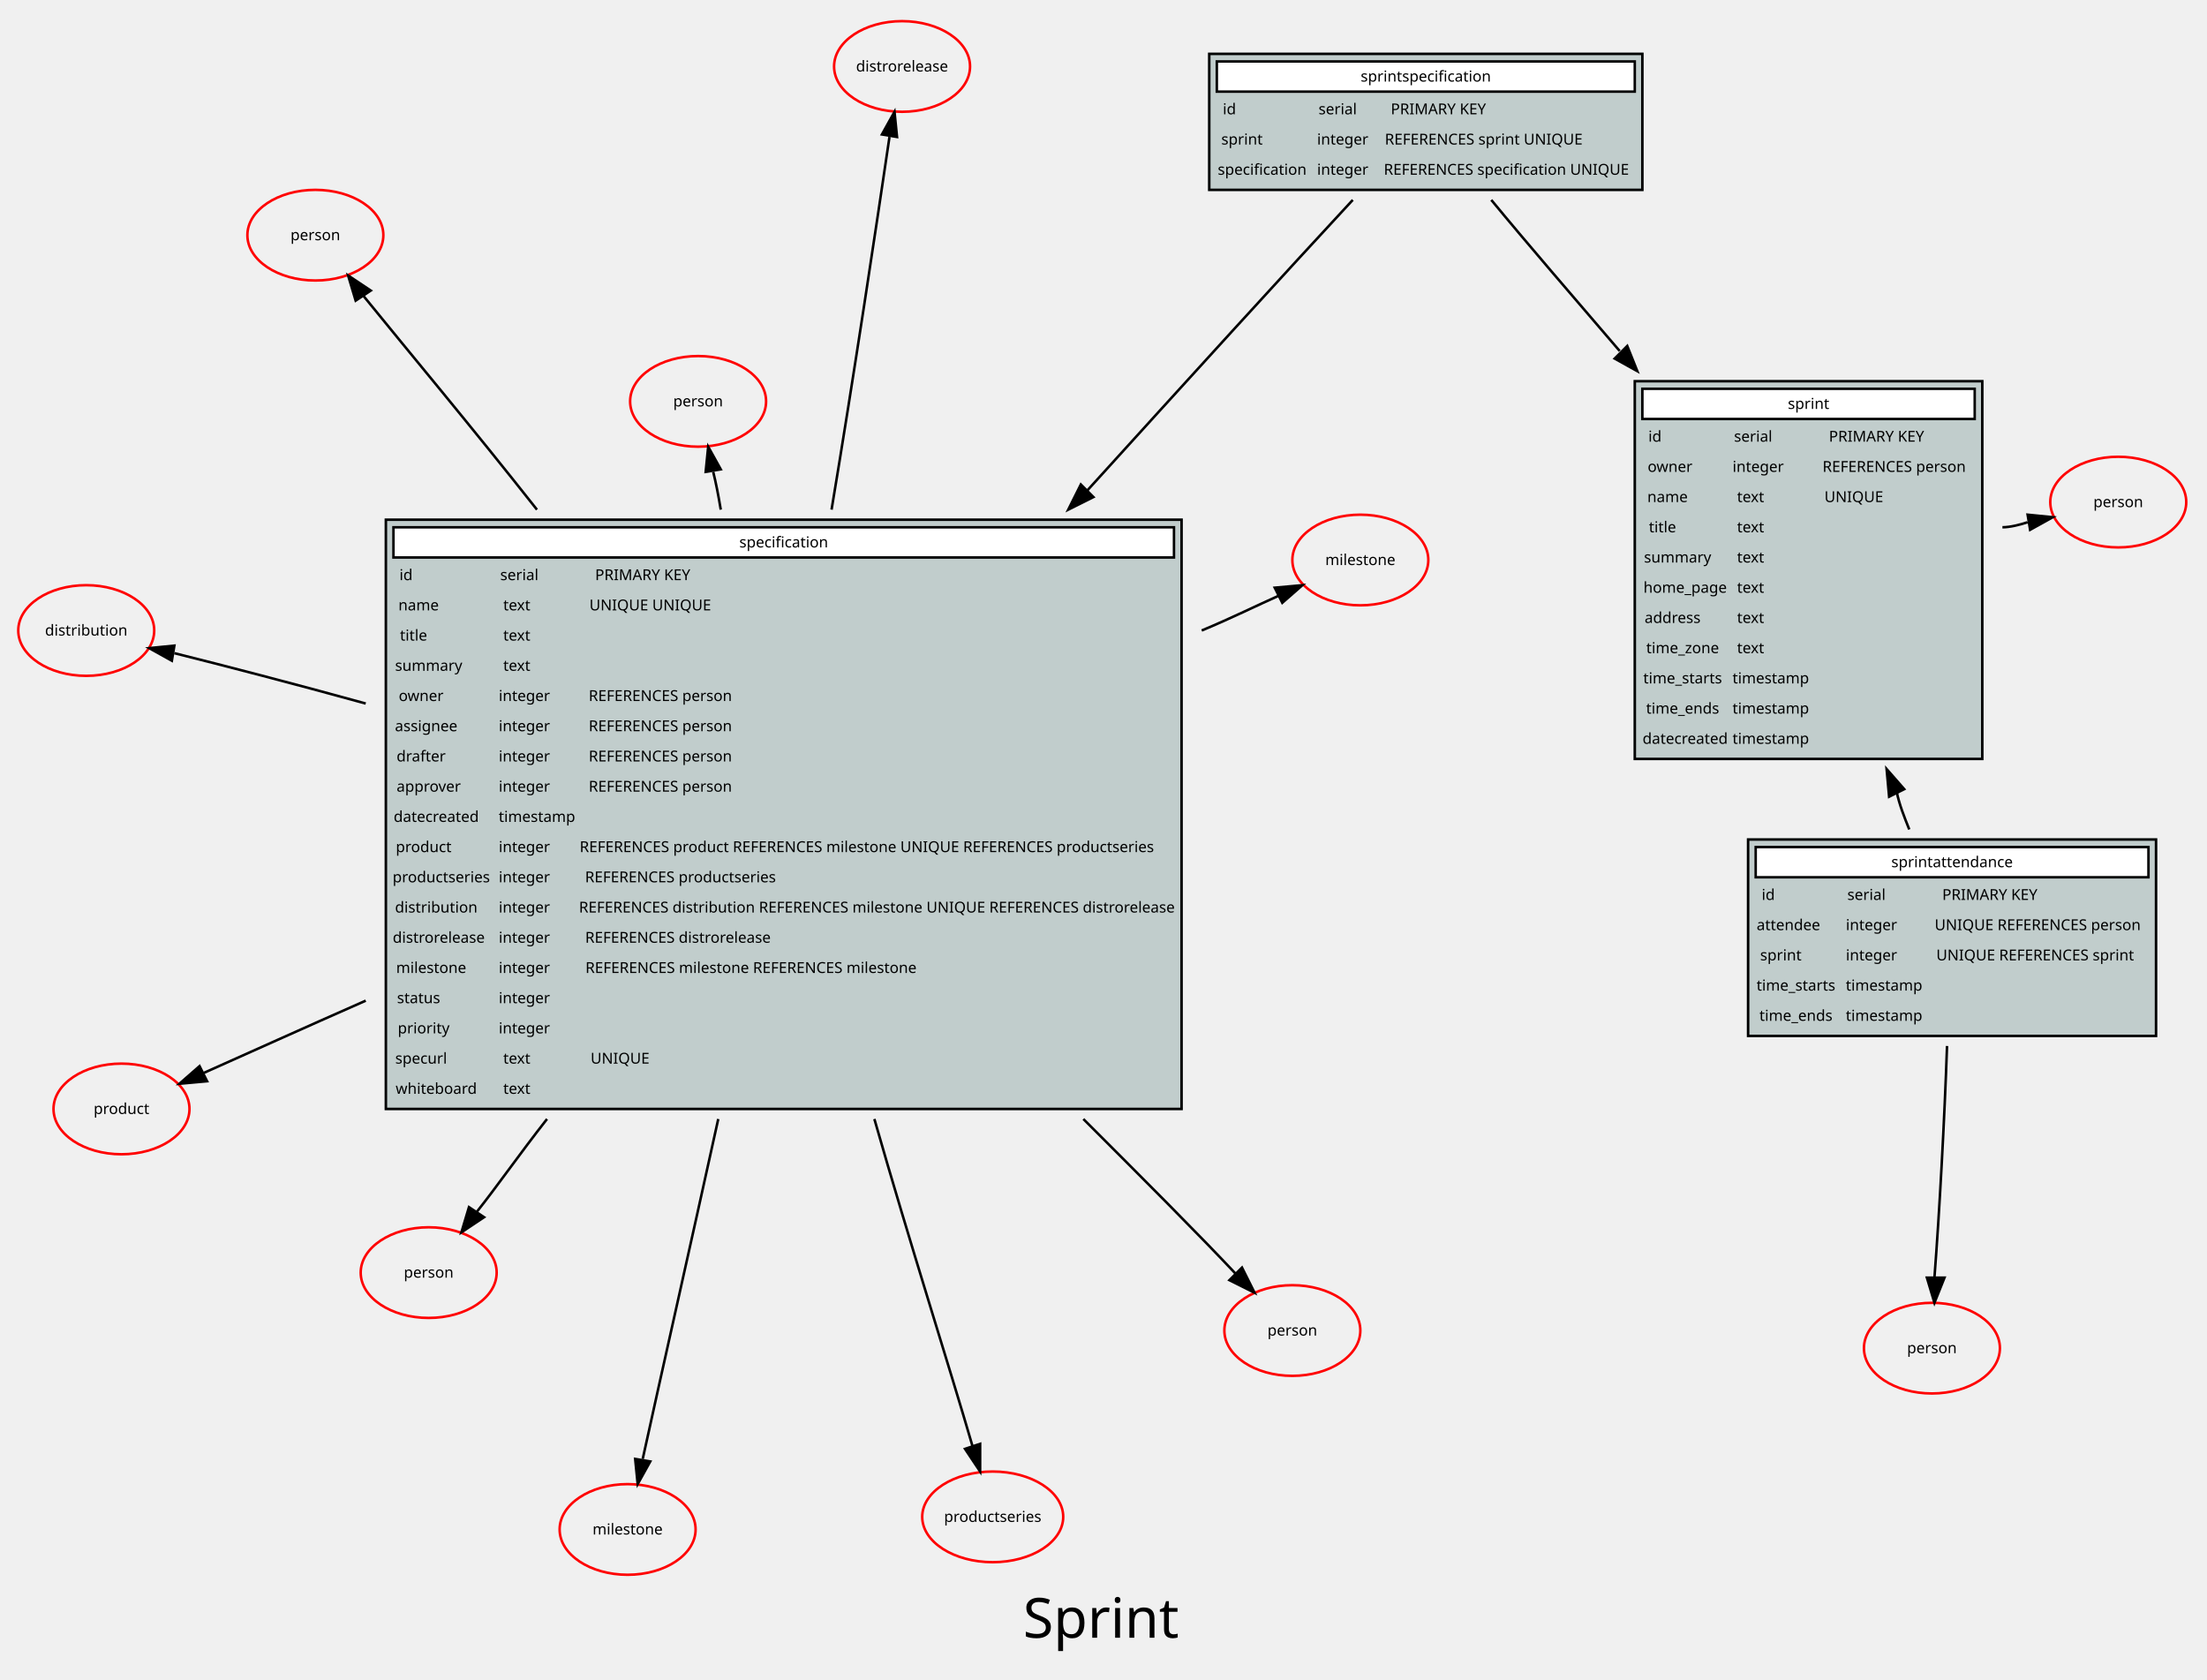
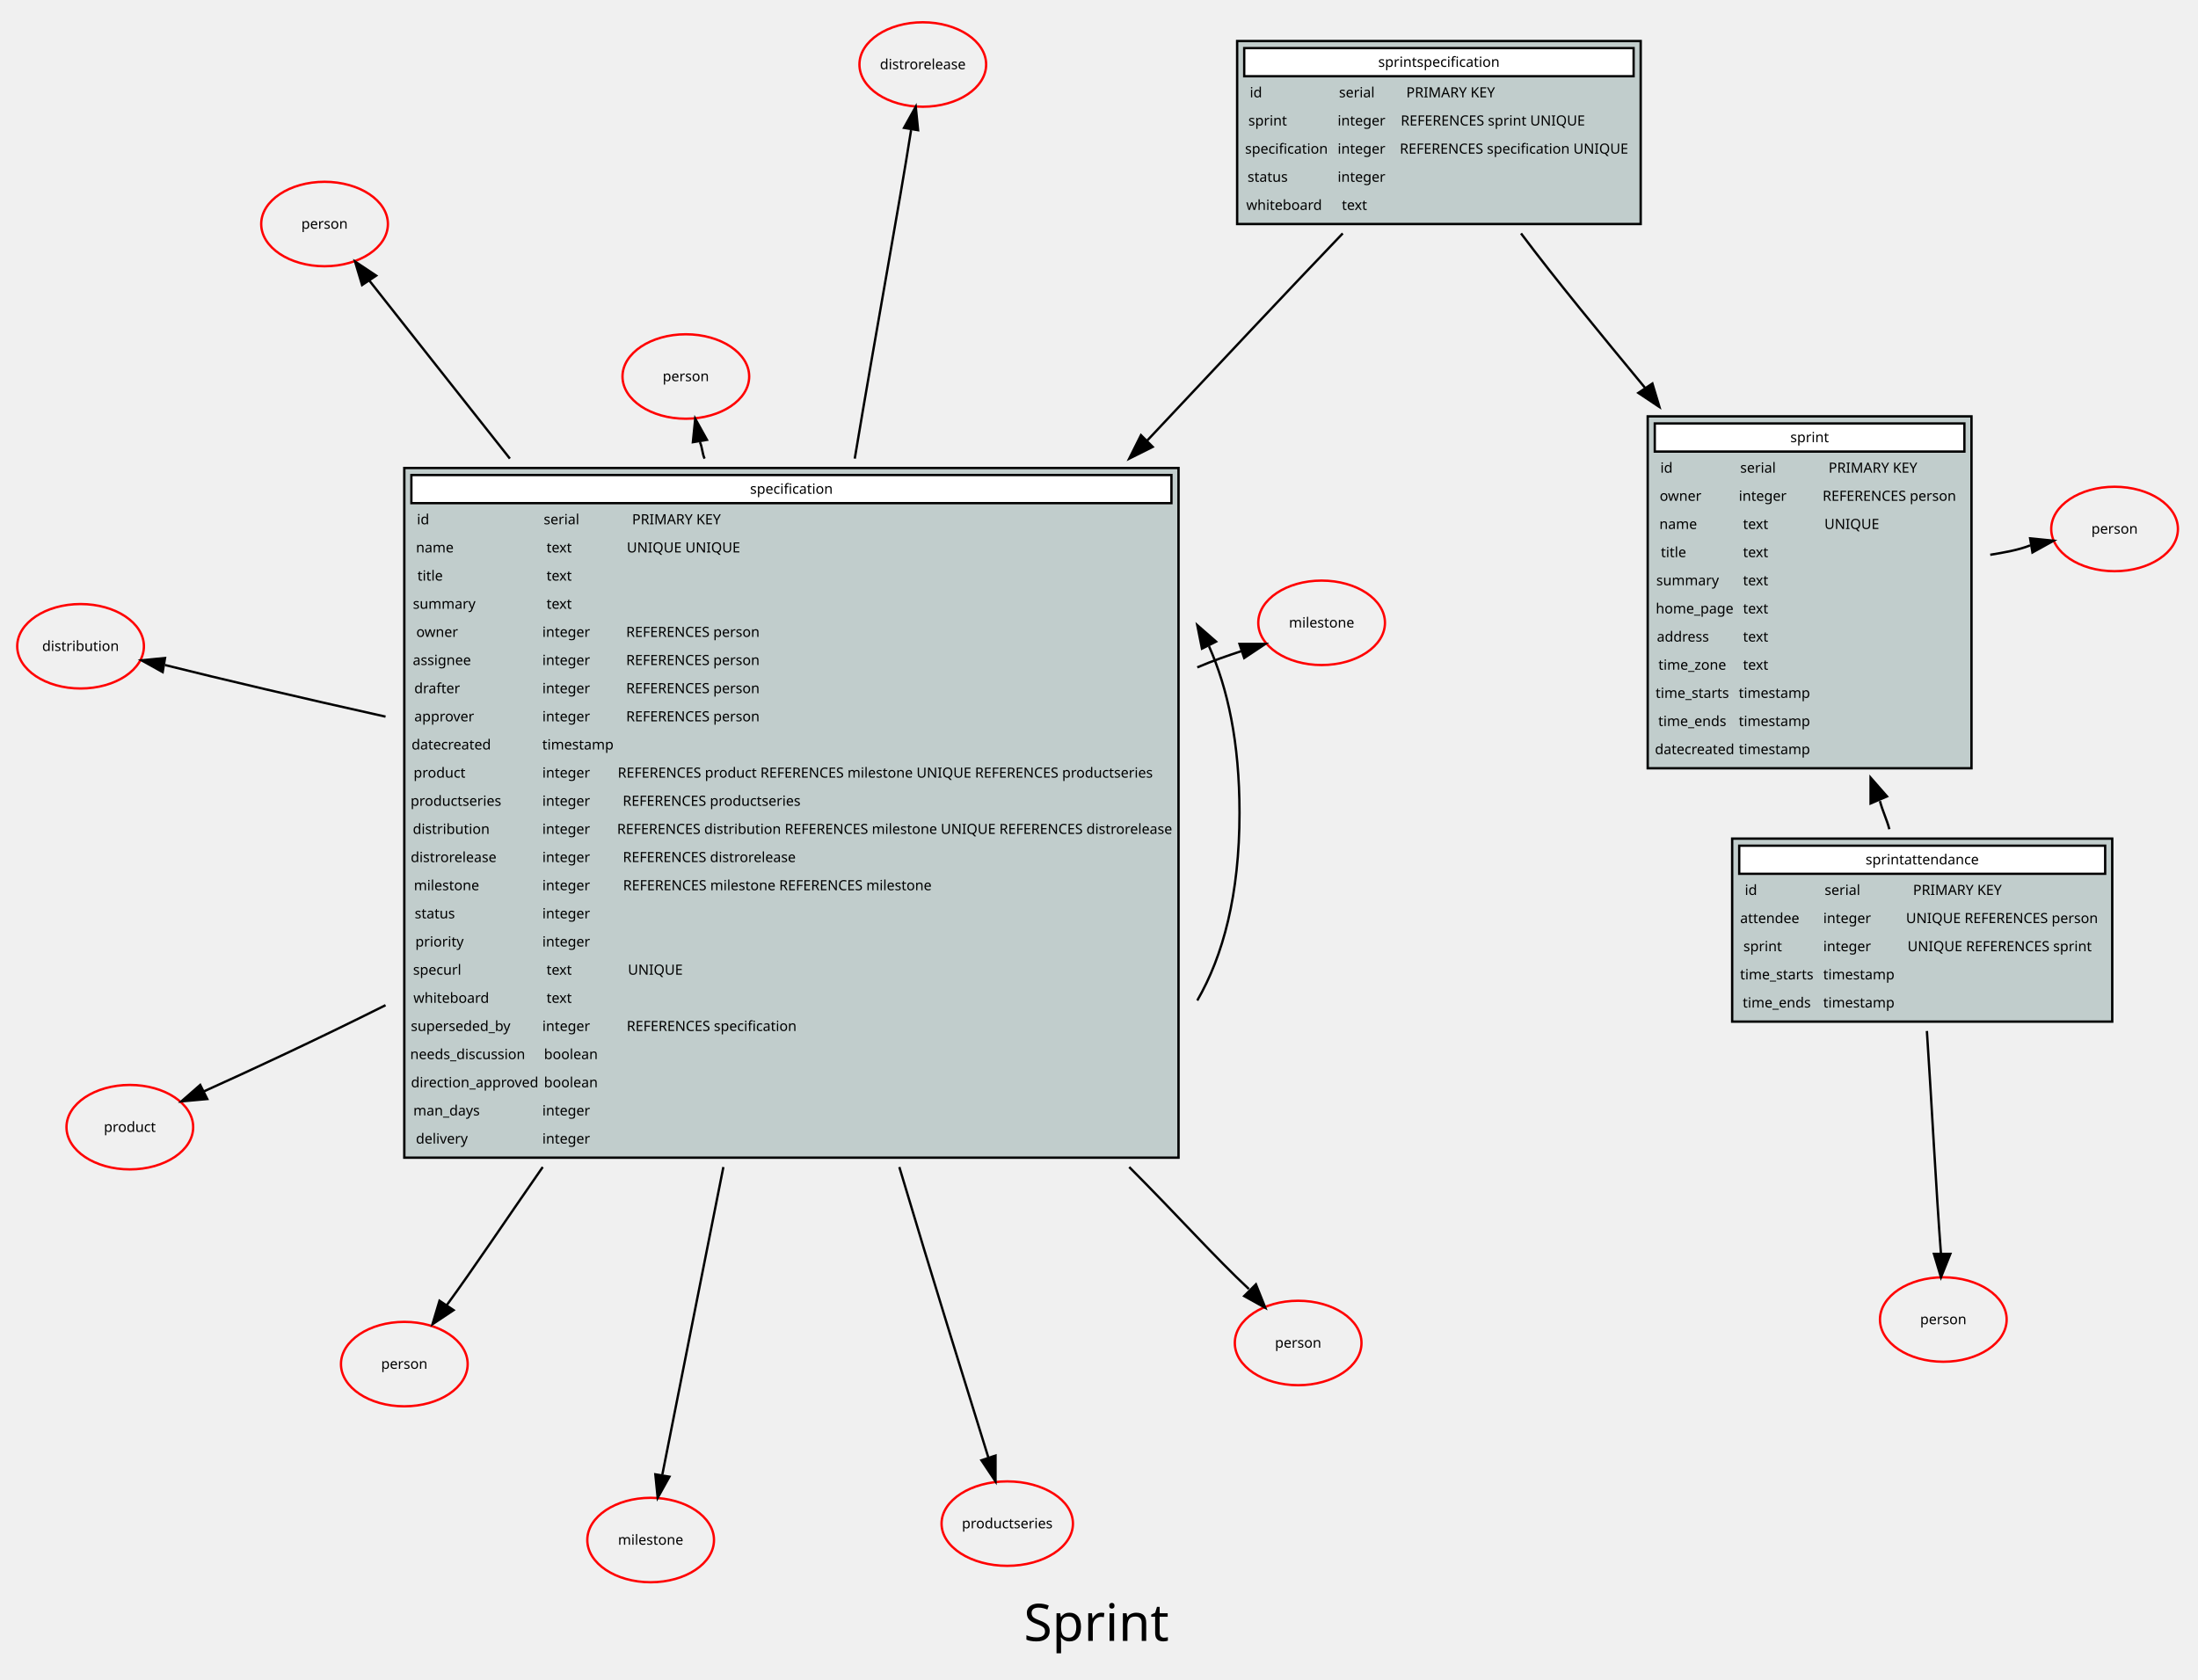
- <svg xmlns="http://www.w3.org/2000/svg" width="703px" height="535px" viewBox="-1 -1 702 534">
-   <g id="graph0" class="graph" transform="scale(0.800919)" style="font-family:Times-Roman;font-size:14.00;">
-     <text text-anchor="middle" style="font-size:22.00;" x="436" y="649">Sprint</text>
+ <svg xmlns="http://www.w3.org/2000/svg" width="700px" height="535px" viewBox="-1 -1 699 534">
+   <g id="graph0" class="graph" transform="scale(0.746077)" style="font-family:Times-Roman;font-size:14.00;">
+     <text text-anchor="middle" style="font-size:22.00;" x="466" y="698">Sprint</text>
    <g id="node1" class="node">
-       <polygon style="fill:#c1cdcc;stroke:#c1cdcc;" points="152,439 152,205 468,205 468,439 152,439" />
-       <polygon style="fill:white;stroke:white;" points="155,220 155,208 465,208 465,220 155,220" />
-       <text text-anchor="middle" style="font-size:6.00;" x="310" y="216">specification</text>
-       <polygon style="fill:none;stroke:black;" points="155,220 155,208 465,208 465,220 155,220" />
-       <text text-anchor="middle" style="font-size:6.00;" x="160" y="229">id</text>
-       <text text-anchor="middle" style="font-size:6.00;" x="205" y="229">serial</text>
-       <text text-anchor="middle" style="font-size:6.00;" x="254" y="229"> PRIMARY KEY </text>
-       <text text-anchor="middle" style="font-size:6.00;" x="165" y="241">name</text>
-       <text text-anchor="middle" style="font-size:6.00;" x="204" y="241">text</text>
-       <text text-anchor="middle" style="font-size:6.00;" x="257" y="241"> UNIQUE UNIQUE </text>
-       <text text-anchor="middle" style="font-size:6.00;" x="163" y="253">title</text>
-       <text text-anchor="middle" style="font-size:6.00;" x="204" y="253">text</text>
-       <text text-anchor="middle" style="font-size:6.00;" x="169" y="265">summary</text>
-       <text text-anchor="middle" style="font-size:6.00;" x="204" y="265">text</text>
-       <text text-anchor="middle" style="font-size:6.00;" x="166" y="277">owner</text>
-       <text text-anchor="middle" style="font-size:6.00;" x="207" y="277">integer</text>
-       <text text-anchor="middle" style="font-size:6.00;" x="261" y="277"> REFERENCES person </text>
-       <text text-anchor="middle" style="font-size:6.00;" x="168" y="289">assignee</text>
-       <text text-anchor="middle" style="font-size:6.00;" x="207" y="289">integer</text>
-       <text text-anchor="middle" style="font-size:6.00;" x="261" y="289"> REFERENCES person </text>
-       <text text-anchor="middle" style="font-size:6.00;" x="166" y="301">drafter</text>
-       <text text-anchor="middle" style="font-size:6.00;" x="207" y="301">integer</text>
-       <text text-anchor="middle" style="font-size:6.00;" x="261" y="301"> REFERENCES person </text>
-       <text text-anchor="middle" style="font-size:6.00;" x="169" y="313">approver</text>
-       <text text-anchor="middle" style="font-size:6.00;" x="207" y="313">integer</text>
-       <text text-anchor="middle" style="font-size:6.00;" x="261" y="313"> REFERENCES person </text>
-       <text text-anchor="middle" style="font-size:6.00;" x="172" y="325">datecreated</text>
-       <text text-anchor="middle" style="font-size:6.00;" x="212" y="325">timestamp</text>
-       <text text-anchor="middle" style="font-size:6.00;" x="167" y="337">product</text>
-       <text text-anchor="middle" style="font-size:6.00;" x="207" y="337">integer</text>
-       <text text-anchor="middle" style="font-size:6.00;" x="343" y="337"> REFERENCES product REFERENCES milestone UNIQUE REFERENCES productseries </text>
-       <text text-anchor="middle" style="font-size:6.00;" x="174" y="349">productseries</text>
-       <text text-anchor="middle" style="font-size:6.00;" x="207" y="349">integer</text>
-       <text text-anchor="middle" style="font-size:6.00;" x="269" y="349"> REFERENCES productseries </text>
-       <text text-anchor="middle" style="font-size:6.00;" x="172" y="361">distribution</text>
-       <text text-anchor="middle" style="font-size:6.00;" x="207" y="361">integer</text>
-       <text text-anchor="middle" style="font-size:6.00;" x="347" y="361"> REFERENCES distribution REFERENCES milestone UNIQUE REFERENCES distrorelease </text>
-       <text text-anchor="middle" style="font-size:6.00;" x="173" y="373">distrorelease</text>
-       <text text-anchor="middle" style="font-size:6.00;" x="207" y="373">integer</text>
-       <text text-anchor="middle" style="font-size:6.00;" x="268" y="373"> REFERENCES distrorelease </text>
-       <text text-anchor="middle" style="font-size:6.00;" x="170" y="385">milestone</text>
-       <text text-anchor="middle" style="font-size:6.00;" x="207" y="385">integer</text>
-       <text text-anchor="middle" style="font-size:6.00;" x="297" y="385"> REFERENCES milestone REFERENCES milestone </text>
-       <text text-anchor="middle" style="font-size:6.00;" x="165" y="397">status</text>
-       <text text-anchor="middle" style="font-size:6.00;" x="207" y="397">integer</text>
-       <text text-anchor="middle" style="font-size:6.00;" x="167" y="409">priority</text>
-       <text text-anchor="middle" style="font-size:6.00;" x="207" y="409">integer</text>
-       <text text-anchor="middle" style="font-size:6.00;" x="166" y="421">specurl</text>
-       <text text-anchor="middle" style="font-size:6.00;" x="204" y="421">text</text>
-       <text text-anchor="middle" style="font-size:6.00;" x="245" y="421"> UNIQUE </text>
-       <text text-anchor="middle" style="font-size:6.00;" x="172" y="433">whiteboard</text>
-       <text text-anchor="middle" style="font-size:6.00;" x="204" y="433">text</text>
-       <polygon style="fill:none;stroke:black;" points="152,439 152,205 468,205 468,439 152,439" />
+       <polygon style="fill:#c1cdcc;stroke:#c1cdcc;" points="171,492 171,198 501,198 501,492 171,492" />
+       <polygon style="fill:white;stroke:white;" points="174,213 174,201 498,201 498,213 174,213" />
+       <text text-anchor="middle" style="font-size:6.00;" x="336" y="209">specification</text>
+       <polygon style="fill:none;stroke:black;" points="174,213 174,201 498,201 498,213 174,213" />
+       <text text-anchor="middle" style="font-size:6.00;" x="179" y="222">id</text>
+       <text text-anchor="middle" style="font-size:6.00;" x="238" y="222">serial</text>
+       <text text-anchor="middle" style="font-size:6.00;" x="287" y="222"> PRIMARY KEY </text>
+       <text text-anchor="middle" style="font-size:6.00;" x="184" y="234">name</text>
+       <text text-anchor="middle" style="font-size:6.00;" x="237" y="234">text</text>
+       <text text-anchor="middle" style="font-size:6.00;" x="290" y="234"> UNIQUE UNIQUE </text>
+       <text text-anchor="middle" style="font-size:6.00;" x="182" y="246">title</text>
+       <text text-anchor="middle" style="font-size:6.00;" x="237" y="246">text</text>
+       <text text-anchor="middle" style="font-size:6.00;" x="188" y="258">summary</text>
+       <text text-anchor="middle" style="font-size:6.00;" x="237" y="258">text</text>
+       <text text-anchor="middle" style="font-size:6.00;" x="185" y="270">owner</text>
+       <text text-anchor="middle" style="font-size:6.00;" x="240" y="270">integer</text>
+       <text text-anchor="middle" style="font-size:6.00;" x="294" y="270"> REFERENCES person </text>
+       <text text-anchor="middle" style="font-size:6.00;" x="187" y="282">assignee</text>
+       <text text-anchor="middle" style="font-size:6.00;" x="240" y="282">integer</text>
+       <text text-anchor="middle" style="font-size:6.00;" x="294" y="282"> REFERENCES person </text>
+       <text text-anchor="middle" style="font-size:6.00;" x="185" y="294">drafter</text>
+       <text text-anchor="middle" style="font-size:6.00;" x="240" y="294">integer</text>
+       <text text-anchor="middle" style="font-size:6.00;" x="294" y="294"> REFERENCES person </text>
+       <text text-anchor="middle" style="font-size:6.00;" x="188" y="306">approver</text>
+       <text text-anchor="middle" style="font-size:6.00;" x="240" y="306">integer</text>
+       <text text-anchor="middle" style="font-size:6.00;" x="294" y="306"> REFERENCES person </text>
+       <text text-anchor="middle" style="font-size:6.00;" x="191" y="318">datecreated</text>
+       <text text-anchor="middle" style="font-size:6.00;" x="245" y="318">timestamp</text>
+       <text text-anchor="middle" style="font-size:6.00;" x="186" y="330">product</text>
+       <text text-anchor="middle" style="font-size:6.00;" x="240" y="330">integer</text>
+       <text text-anchor="middle" style="font-size:6.00;" x="376" y="330"> REFERENCES product REFERENCES milestone UNIQUE REFERENCES productseries </text>
+       <text text-anchor="middle" style="font-size:6.00;" x="193" y="342">productseries</text>
+       <text text-anchor="middle" style="font-size:6.00;" x="240" y="342">integer</text>
+       <text text-anchor="middle" style="font-size:6.00;" x="302" y="342"> REFERENCES productseries </text>
+       <text text-anchor="middle" style="font-size:6.00;" x="191" y="354">distribution</text>
+       <text text-anchor="middle" style="font-size:6.00;" x="240" y="354">integer</text>
+       <text text-anchor="middle" style="font-size:6.00;" x="380" y="354"> REFERENCES distribution REFERENCES milestone UNIQUE REFERENCES distrorelease </text>
+       <text text-anchor="middle" style="font-size:6.00;" x="192" y="366">distrorelease</text>
+       <text text-anchor="middle" style="font-size:6.00;" x="240" y="366">integer</text>
+       <text text-anchor="middle" style="font-size:6.00;" x="301" y="366"> REFERENCES distrorelease </text>
+       <text text-anchor="middle" style="font-size:6.00;" x="189" y="378">milestone</text>
+       <text text-anchor="middle" style="font-size:6.00;" x="240" y="378">integer</text>
+       <text text-anchor="middle" style="font-size:6.00;" x="330" y="378"> REFERENCES milestone REFERENCES milestone </text>
+       <text text-anchor="middle" style="font-size:6.00;" x="184" y="390">status</text>
+       <text text-anchor="middle" style="font-size:6.00;" x="240" y="390">integer</text>
+       <text text-anchor="middle" style="font-size:6.00;" x="186" y="402">priority</text>
+       <text text-anchor="middle" style="font-size:6.00;" x="240" y="402">integer</text>
+       <text text-anchor="middle" style="font-size:6.00;" x="185" y="414">specurl</text>
+       <text text-anchor="middle" style="font-size:6.00;" x="237" y="414">text</text>
+       <text text-anchor="middle" style="font-size:6.00;" x="278" y="414"> UNIQUE </text>
+       <text text-anchor="middle" style="font-size:6.00;" x="191" y="426">whiteboard</text>
+       <text text-anchor="middle" style="font-size:6.00;" x="237" y="426">text</text>
+       <text text-anchor="middle" style="font-size:6.00;" x="195" y="438">superseded_by</text>
+       <text text-anchor="middle" style="font-size:6.00;" x="240" y="438">integer</text>
+       <text text-anchor="middle" style="font-size:6.00;" x="302" y="438"> REFERENCES specification </text>
+       <text text-anchor="middle" style="font-size:6.00;" x="198" y="450">needs_discussion</text>
+       <text text-anchor="middle" style="font-size:6.00;" x="242" y="450">boolean</text>
+       <text text-anchor="middle" style="font-size:6.00;" x="201" y="462">direction_approved</text>
+       <text text-anchor="middle" style="font-size:6.00;" x="242" y="462">boolean</text>
+       <text text-anchor="middle" style="font-size:6.00;" x="189" y="474">man_days</text>
+       <text text-anchor="middle" style="font-size:6.00;" x="240" y="474">integer</text>
+       <text text-anchor="middle" style="font-size:6.00;" x="187" y="486">delivery</text>
+       <text text-anchor="middle" style="font-size:6.00;" x="240" y="486">integer</text>
+       <polygon style="fill:none;stroke:black;" points="171,492 171,198 501,198 501,492 171,492" />
+     </g>
+     <g id="edge22" class="edge">
+       <path style="fill:none;stroke:black;" d="M509,425C520,406 527,380 527,345 527,315 522,292 514,274" />
+       <polygon style="fill:black;stroke:black;" points="511,275 509,265 517,272 511,275" />
    </g>
    <g id="node5" class="node">
-       <ellipse cx="276" cy="158" rx="27" ry="18" style="fill:none;stroke:red;" />
-       <text text-anchor="middle" style="font-size:6.00;" x="276" y="160">person</text>
+       <ellipse cx="291" cy="159" rx="27" ry="18" style="fill:none;stroke:red;" />
+       <text text-anchor="middle" style="font-size:6.00;" x="291" y="161">person</text>
    </g>
    <g id="edge2" class="edge">
-       <path style="fill:none;stroke:black;" d="M285,201C284,195 283,190 282,186" />
-       <polygon style="fill:black;stroke:black;" points="279,186 280,176 285,185 279,186" />
+       <path style="fill:none;stroke:black;" d="M299,194C298,192 298,189 297,187" />
+       <polygon style="fill:black;stroke:black;" points="294,187 295,177 300,186 294,187" />
    </g>
    <g id="node7" class="node">
-       <ellipse cx="124" cy="92" rx="27" ry="18" style="fill:none;stroke:red;" />
-       <text text-anchor="middle" style="font-size:6.00;" x="124" y="94">person</text>
+       <ellipse cx="137" cy="94" rx="27" ry="18" style="fill:none;stroke:red;" />
+       <text text-anchor="middle" style="font-size:6.00;" x="137" y="96">person</text>
    </g>
    <g id="edge4" class="edge">
-       <path style="fill:none;stroke:black;" d="M212,201C186,168 160,137 143,116" />
-       <polygon style="fill:black;stroke:black;" points="140,118 137,108 146,114 140,118" />
+       <path style="fill:none;stroke:black;" d="M216,194C193,165 171,137 156,118" />
+       <polygon style="fill:black;stroke:black;" points="153,120 150,110 159,116 153,120" />
    </g>
    <g id="node9" class="node">
-       <ellipse cx="169" cy="504" rx="27" ry="18" style="fill:none;stroke:red;" />
-       <text text-anchor="middle" style="font-size:6.00;" x="169" y="506">person</text>
+       <ellipse cx="171" cy="580" rx="27" ry="18" style="fill:none;stroke:red;" />
+       <text text-anchor="middle" style="font-size:6.00;" x="171" y="582">person</text>
    </g>
    <g id="edge6" class="edge">
-       <path style="fill:none;stroke:black;" d="M216,443C205,457 196,470 188,480" />
-       <polygon style="fill:black;stroke:black;" points="191,482 182,488 185,478 191,482" />
+       <path style="fill:none;stroke:black;" d="M230,496C214,519 200,540 189,555" />
+       <polygon style="fill:black;stroke:black;" points="192,557 183,563 186,553 192,557" />
    </g>
    <g id="node11" class="node">
-       <ellipse cx="512" cy="527" rx="27" ry="18" style="fill:none;stroke:red;" />
-       <text text-anchor="middle" style="font-size:6.00;" x="512" y="529">person</text>
+       <ellipse cx="552" cy="571" rx="27" ry="18" style="fill:none;stroke:red;" />
+       <text text-anchor="middle" style="font-size:6.00;" x="552" y="573">person</text>
    </g>
    <g id="edge8" class="edge">
-       <path style="fill:none;stroke:black;" d="M429,443C452,466 475,489 490,505" />
-       <polygon style="fill:black;stroke:black;" points="492,502 497,512 487,507 492,502" />
+       <path style="fill:none;stroke:black;" d="M480,496C500,516 517,535 531,548" />
+       <polygon style="fill:black;stroke:black;" points="534,546 538,556 529,551 534,546" />
    </g>
    <g id="node13" class="node">
-       <ellipse cx="47" cy="439" rx="27" ry="18" style="fill:none;stroke:red;" />
-       <text text-anchor="middle" style="font-size:6.00;" x="47" y="441">product</text>
+       <ellipse cx="54" cy="479" rx="27" ry="18" style="fill:none;stroke:red;" />
+       <text text-anchor="middle" style="font-size:6.00;" x="54" y="481">product</text>
    </g>
    <g id="edge10" class="edge">
-       <path style="fill:none;stroke:black;" d="M144,396C119,407 97,417 79,425" />
-       <polygon style="fill:black;stroke:black;" points="81,428 70,429 78,422 81,428" />
+       <path style="fill:none;stroke:black;" d="M163,427C133,442 105,455 85,464" />
+       <polygon style="fill:black;stroke:black;" points="87,467 76,468 84,461 87,467" />
    </g>
    <g id="node15" class="node">
-       <ellipse cx="248" cy="606" rx="27" ry="18" style="fill:none;stroke:red;" />
-       <text text-anchor="middle" style="font-size:6.00;" x="248" y="608">milestone</text>
+       <ellipse cx="276" cy="655" rx="27" ry="18" style="fill:none;stroke:red;" />
+       <text text-anchor="middle" style="font-size:6.00;" x="276" y="657">milestone</text>
    </g>
    <g id="edge12" class="edge">
-       <path style="fill:none;stroke:black;" d="M284,443C273,493 261,546 254,578" />
-       <polygon style="fill:black;stroke:black;" points="257,579 252,588 251,578 257,579" />
+       <path style="fill:none;stroke:black;" d="M307,496C297,546 287,597 281,627" />
+       <polygon style="fill:black;stroke:black;" points="284,628 279,637 278,627 284,628" />
    </g>
    <g id="node17" class="node">
-       <ellipse cx="393" cy="601" rx="28" ry="18" style="fill:none;stroke:red;" />
-       <text text-anchor="middle" style="font-size:6.00;" x="393" y="603">productseries</text>
+       <ellipse cx="428" cy="648" rx="28" ry="18" style="fill:none;stroke:red;" />
+       <text text-anchor="middle" style="font-size:6.00;" x="428" y="650">productseries</text>
    </g>
    <g id="edge14" class="edge">
-       <path style="fill:none;stroke:black;" d="M346,443C360,492 376,542 385,573" />
-       <polygon style="fill:black;stroke:black;" points="388,572 388,583 382,574 388,572" />
+       <path style="fill:none;stroke:black;" d="M382,496C396,543 411,591 420,620" />
+       <polygon style="fill:black;stroke:black;" points="423,619 423,630 417,621 423,619" />
    </g>
    <g id="node19" class="node">
-       <ellipse cx="33" cy="249" rx="27" ry="18" style="fill:none;stroke:red;" />
-       <text text-anchor="middle" style="font-size:6.00;" x="33" y="251">distribution</text>
+       <ellipse cx="33" cy="274" rx="27" ry="18" style="fill:none;stroke:red;" />
+       <text text-anchor="middle" style="font-size:6.00;" x="33" y="276">distribution</text>
    </g>
    <g id="edge16" class="edge">
-       <path style="fill:none;stroke:black;" d="M144,278C115,270 88,263 68,258" />
-       <polygon style="fill:black;stroke:black;" points="67,261 58,256 68,255 67,261" />
+       <path style="fill:none;stroke:black;" d="M163,304C127,296 93,288 69,282" />
+       <polygon style="fill:black;stroke:black;" points="68,285 59,280 69,279 68,285" />
    </g>
    <g id="node21" class="node">
-       <ellipse cx="539" cy="221" rx="27" ry="18" style="fill:none;stroke:red;" />
-       <text text-anchor="middle" style="font-size:6.00;" x="539" y="223">milestone</text>
+       <ellipse cx="562" cy="264" rx="27" ry="18" style="fill:none;stroke:red;" />
+       <text text-anchor="middle" style="font-size:6.00;" x="562" y="266">milestone</text>
    </g>
    <g id="edge18" class="edge">
-       <path style="fill:none;stroke:black;" d="M476,249C488,244 498,239 507,235" />
-       <polygon style="fill:black;stroke:black;" points="505,232 516,231 508,238 505,232" />
+       <path style="fill:none;stroke:black;" d="M509,283C516,280 522,278 528,276" />
+       <polygon style="fill:black;stroke:black;" points="527,273 538,273 529,279 527,273" />
    </g>
    <g id="node23" class="node">
-       <ellipse cx="357" cy="25" rx="27" ry="18" style="fill:none;stroke:red;" />
-       <text text-anchor="middle" style="font-size:6.00;" x="357" y="27">distrorelease</text>
+       <ellipse cx="392" cy="26" rx="27" ry="18" style="fill:none;stroke:red;" />
+       <text text-anchor="middle" style="font-size:6.00;" x="392" y="28">distrorelease</text>
    </g>
    <g id="edge20" class="edge">
-       <path style="fill:none;stroke:black;" d="M329,201C338,147 347,87 352,53" />
-       <polygon style="fill:black;stroke:black;" points="349,52 354,43 355,53 349,52" />
+       <path style="fill:none;stroke:black;" d="M363,194C372,140 382,86 387,54" />
+       <polygon style="fill:black;stroke:black;" points="384,53 389,44 390,54 384,53" />
    </g>
    <g id="node2" class="node">
-       <polygon style="fill:#c1cdcc;stroke:#c1cdcc;" points="648,300 648,150 786,150 786,300 648,300" />
-       <polygon style="fill:white;stroke:white;" points="651,165 651,153 783,153 783,165 651,165" />
-       <text text-anchor="middle" style="font-size:6.00;" x="717" y="161">sprint</text>
-       <polygon style="fill:none;stroke:black;" points="651,165 651,153 783,153 783,165 651,165" />
-       <text text-anchor="middle" style="font-size:6.00;" x="656" y="174">id</text>
-       <text text-anchor="middle" style="font-size:6.00;" x="695" y="174">serial</text>
-       <text text-anchor="middle" style="font-size:6.00;" x="744" y="174"> PRIMARY KEY </text>
-       <text text-anchor="middle" style="font-size:6.00;" x="662" y="186">owner</text>
-       <text text-anchor="middle" style="font-size:6.00;" x="697" y="186">integer</text>
-       <text text-anchor="middle" style="font-size:6.00;" x="751" y="186"> REFERENCES person </text>
-       <text text-anchor="middle" style="font-size:6.00;" x="661" y="198">name</text>
-       <text text-anchor="middle" style="font-size:6.00;" x="694" y="198">text</text>
-       <text text-anchor="middle" style="font-size:6.00;" x="735" y="198"> UNIQUE </text>
-       <text text-anchor="middle" style="font-size:6.00;" x="659" y="210">title</text>
-       <text text-anchor="middle" style="font-size:6.00;" x="694" y="210">text</text>
-       <text text-anchor="middle" style="font-size:6.00;" x="665" y="222">summary</text>
-       <text text-anchor="middle" style="font-size:6.00;" x="694" y="222">text</text>
-       <text text-anchor="middle" style="font-size:6.00;" x="668" y="234">home_page</text>
-       <text text-anchor="middle" style="font-size:6.00;" x="694" y="234">text</text>
-       <text text-anchor="middle" style="font-size:6.00;" x="663" y="246">address</text>
-       <text text-anchor="middle" style="font-size:6.00;" x="694" y="246">text</text>
-       <text text-anchor="middle" style="font-size:6.00;" x="667" y="258">time_zone</text>
-       <text text-anchor="middle" style="font-size:6.00;" x="694" y="258">text</text>
-       <text text-anchor="middle" style="font-size:6.00;" x="667" y="270">time_starts</text>
-       <text text-anchor="middle" style="font-size:6.00;" x="702" y="270">timestamp</text>
-       <text text-anchor="middle" style="font-size:6.00;" x="667" y="282">time_ends</text>
-       <text text-anchor="middle" style="font-size:6.00;" x="702" y="282">timestamp</text>
-       <text text-anchor="middle" style="font-size:6.00;" x="668" y="294">datecreated</text>
-       <text text-anchor="middle" style="font-size:6.00;" x="702" y="294">timestamp</text>
-       <polygon style="fill:none;stroke:black;" points="648,300 648,150 786,150 786,300 648,300" />
-     </g>
-     <g id="node25" class="node">
-       <ellipse cx="840" cy="198" rx="27" ry="18" style="fill:none;stroke:red;" />
-       <text text-anchor="middle" style="font-size:6.00;" x="840" y="200">person</text>
-     </g>
-     <g id="edge22" class="edge">
-       <path style="fill:none;stroke:black;" d="M794,208C797,208 801,207 804,206" />
-       <polygon style="fill:black;stroke:black;" points="804,203 814,204 805,209 804,203" />
+       <polygon style="fill:#c1cdcc;stroke:#c1cdcc;" points="701,326 701,176 839,176 839,326 701,326" />
+       <polygon style="fill:white;stroke:white;" points="704,191 704,179 836,179 836,191 704,191" />
+       <text text-anchor="middle" style="font-size:6.00;" x="770" y="187">sprint</text>
+       <polygon style="fill:none;stroke:black;" points="704,191 704,179 836,179 836,191 704,191" />
+       <text text-anchor="middle" style="font-size:6.00;" x="709" y="200">id</text>
+       <text text-anchor="middle" style="font-size:6.00;" x="748" y="200">serial</text>
+       <text text-anchor="middle" style="font-size:6.00;" x="797" y="200"> PRIMARY KEY </text>
+       <text text-anchor="middle" style="font-size:6.00;" x="715" y="212">owner</text>
+       <text text-anchor="middle" style="font-size:6.00;" x="750" y="212">integer</text>
+       <text text-anchor="middle" style="font-size:6.00;" x="804" y="212"> REFERENCES person </text>
+       <text text-anchor="middle" style="font-size:6.00;" x="714" y="224">name</text>
+       <text text-anchor="middle" style="font-size:6.00;" x="747" y="224">text</text>
+       <text text-anchor="middle" style="font-size:6.00;" x="788" y="224"> UNIQUE </text>
+       <text text-anchor="middle" style="font-size:6.00;" x="712" y="236">title</text>
+       <text text-anchor="middle" style="font-size:6.00;" x="747" y="236">text</text>
+       <text text-anchor="middle" style="font-size:6.00;" x="718" y="248">summary</text>
+       <text text-anchor="middle" style="font-size:6.00;" x="747" y="248">text</text>
+       <text text-anchor="middle" style="font-size:6.00;" x="721" y="260">home_page</text>
+       <text text-anchor="middle" style="font-size:6.00;" x="747" y="260">text</text>
+       <text text-anchor="middle" style="font-size:6.00;" x="716" y="272">address</text>
+       <text text-anchor="middle" style="font-size:6.00;" x="747" y="272">text</text>
+       <text text-anchor="middle" style="font-size:6.00;" x="720" y="284">time_zone</text>
+       <text text-anchor="middle" style="font-size:6.00;" x="747" y="284">text</text>
+       <text text-anchor="middle" style="font-size:6.00;" x="720" y="296">time_starts</text>
+       <text text-anchor="middle" style="font-size:6.00;" x="755" y="296">timestamp</text>
+       <text text-anchor="middle" style="font-size:6.00;" x="720" y="308">time_ends</text>
+       <text text-anchor="middle" style="font-size:6.00;" x="755" y="308">timestamp</text>
+       <text text-anchor="middle" style="font-size:6.00;" x="721" y="320">datecreated</text>
+       <text text-anchor="middle" style="font-size:6.00;" x="755" y="320">timestamp</text>
+       <polygon style="fill:none;stroke:black;" points="701,326 701,176 839,176 839,326 701,326" />
+     </g>
+     <g id="node26" class="node">
+       <ellipse cx="900" cy="224" rx="27" ry="18" style="fill:none;stroke:red;" />
+       <text text-anchor="middle" style="font-size:6.00;" x="900" y="226">person</text>
+     </g>
+     <g id="edge24" class="edge">
+       <path style="fill:none;stroke:black;" d="M847,235C853,234 859,233 864,231" />
+       <polygon style="fill:black;stroke:black;" points="864,228 874,229 865,234 864,228" />
    </g>
    <g id="node3" class="node">
-       <polygon style="fill:#c1cdcc;stroke:#c1cdcc;" points="693,410 693,332 855,332 855,410 693,410" />
-       <polygon style="fill:white;stroke:white;" points="696,347 696,335 852,335 852,347 696,347" />
-       <text text-anchor="middle" style="font-size:6.00;" x="774" y="343">sprintattendance</text>
-       <polygon style="fill:none;stroke:black;" points="696,347 696,335 852,335 852,347 696,347" />
-       <text text-anchor="middle" style="font-size:6.00;" x="701" y="356">id</text>
-       <text text-anchor="middle" style="font-size:6.00;" x="740" y="356">serial</text>
-       <text text-anchor="middle" style="font-size:6.00;" x="789" y="356"> PRIMARY KEY </text>
-       <text text-anchor="middle" style="font-size:6.00;" x="709" y="368">attendee</text>
-       <text text-anchor="middle" style="font-size:6.00;" x="742" y="368">integer</text>
-       <text text-anchor="middle" style="font-size:6.00;" x="808" y="368"> UNIQUE REFERENCES person </text>
-       <text text-anchor="middle" style="font-size:6.00;" x="706" y="380">sprint</text>
-       <text text-anchor="middle" style="font-size:6.00;" x="742" y="380">integer</text>
-       <text text-anchor="middle" style="font-size:6.00;" x="807" y="380"> UNIQUE REFERENCES sprint </text>
-       <text text-anchor="middle" style="font-size:6.00;" x="712" y="392">time_starts</text>
-       <text text-anchor="middle" style="font-size:6.00;" x="747" y="392">timestamp</text>
-       <text text-anchor="middle" style="font-size:6.00;" x="712" y="404">time_ends</text>
-       <text text-anchor="middle" style="font-size:6.00;" x="747" y="404">timestamp</text>
-       <polygon style="fill:none;stroke:black;" points="693,410 693,332 855,332 855,410 693,410" />
+       <polygon style="fill:#c1cdcc;stroke:#c1cdcc;" points="737,434 737,356 899,356 899,434 737,434" />
+       <polygon style="fill:white;stroke:white;" points="740,371 740,359 896,359 896,371 740,371" />
+       <text text-anchor="middle" style="font-size:6.00;" x="818" y="367">sprintattendance</text>
+       <polygon style="fill:none;stroke:black;" points="740,371 740,359 896,359 896,371 740,371" />
+       <text text-anchor="middle" style="font-size:6.00;" x="745" y="380">id</text>
+       <text text-anchor="middle" style="font-size:6.00;" x="784" y="380">serial</text>
+       <text text-anchor="middle" style="font-size:6.00;" x="833" y="380"> PRIMARY KEY </text>
+       <text text-anchor="middle" style="font-size:6.00;" x="753" y="392">attendee</text>
+       <text text-anchor="middle" style="font-size:6.00;" x="786" y="392">integer</text>
+       <text text-anchor="middle" style="font-size:6.00;" x="852" y="392"> UNIQUE REFERENCES person </text>
+       <text text-anchor="middle" style="font-size:6.00;" x="750" y="404">sprint</text>
+       <text text-anchor="middle" style="font-size:6.00;" x="786" y="404">integer</text>
+       <text text-anchor="middle" style="font-size:6.00;" x="851" y="404"> UNIQUE REFERENCES sprint </text>
+       <text text-anchor="middle" style="font-size:6.00;" x="756" y="416">time_starts</text>
+       <text text-anchor="middle" style="font-size:6.00;" x="791" y="416">timestamp</text>
+       <text text-anchor="middle" style="font-size:6.00;" x="756" y="428">time_ends</text>
+       <text text-anchor="middle" style="font-size:6.00;" x="791" y="428">timestamp</text>
+       <polygon style="fill:none;stroke:black;" points="737,434 737,356 899,356 899,434 737,434" />
+     </g>
+     <g id="edge28" class="edge">
+       <path style="fill:none;stroke:black;" d="M804,352C803,348 801,344 800,340" />
+       <polygon style="fill:black;stroke:black;" points="796,341 796,330 803,338 796,341" />
+     </g>
+     <g id="node28" class="node">
+       <ellipse cx="827" cy="561" rx="27" ry="18" style="fill:none;stroke:red;" />
+       <text text-anchor="middle" style="font-size:6.00;" x="827" y="563">person</text>
    </g>
    <g id="edge26" class="edge">
-       <path style="fill:none;stroke:black;" d="M757,328C755,323 753,318 752,313" />
-       <polygon style="fill:black;stroke:black;" points="749,315 748,304 755,312 749,315" />
-     </g>
-     <g id="node27" class="node">
-       <ellipse cx="766" cy="534" rx="27" ry="18" style="fill:none;stroke:red;" />
-       <text text-anchor="middle" style="font-size:6.00;" x="766" y="536">person</text>
-     </g>
-     <g id="edge24" class="edge">
-       <path style="fill:none;stroke:black;" d="M772,414C771,443 769,480 767,506" />
-       <polygon style="fill:black;stroke:black;" points="771,506 767,516 764,506 771,506" />
+       <path style="fill:none;stroke:black;" d="M820,438C822,468 824,507 826,533" />
+       <polygon style="fill:black;stroke:black;" points="830,533 826,543 823,533 830,533" />
    </g>
    <g id="node4" class="node">
-       <polygon style="fill:#c1cdcc;stroke:#c1cdcc;" points="479,74 479,20 651,20 651,74 479,74" />
-       <polygon style="fill:white;stroke:white;" points="482,35 482,23 648,23 648,35 482,35" />
-       <text text-anchor="middle" style="font-size:6.00;" x="565" y="31">sprintspecification</text>
-       <polygon style="fill:none;stroke:black;" points="482,35 482,23 648,23 648,35 482,35" />
-       <text text-anchor="middle" style="font-size:6.00;" x="487" y="44">id</text>
-       <text text-anchor="middle" style="font-size:6.00;" x="530" y="44">serial</text>
-       <text text-anchor="middle" style="font-size:6.00;" x="570" y="44"> PRIMARY KEY </text>
-       <text text-anchor="middle" style="font-size:6.00;" x="492" y="56">sprint</text>
-       <text text-anchor="middle" style="font-size:6.00;" x="532" y="56">integer</text>
-       <text text-anchor="middle" style="font-size:6.00;" x="588" y="56"> REFERENCES sprint UNIQUE </text>
-       <text text-anchor="middle" style="font-size:6.00;" x="500" y="68">specification</text>
-       <text text-anchor="middle" style="font-size:6.00;" x="532" y="68">integer</text>
-       <text text-anchor="middle" style="font-size:6.00;" x="597" y="68"> REFERENCES specification UNIQUE </text>
-       <polygon style="fill:none;stroke:black;" points="479,74 479,20 651,20 651,74 479,74" />
+       <polygon style="fill:#c1cdcc;stroke:#c1cdcc;" points="526,94 526,16 698,16 698,94 526,94" />
+       <polygon style="fill:white;stroke:white;" points="529,31 529,19 695,19 695,31 529,31" />
+       <text text-anchor="middle" style="font-size:6.00;" x="612" y="27">sprintspecification</text>
+       <polygon style="fill:none;stroke:black;" points="529,31 529,19 695,19 695,31 529,31" />
+       <text text-anchor="middle" style="font-size:6.00;" x="534" y="40">id</text>
+       <text text-anchor="middle" style="font-size:6.00;" x="577" y="40">serial</text>
+       <text text-anchor="middle" style="font-size:6.00;" x="617" y="40"> PRIMARY KEY </text>
+       <text text-anchor="middle" style="font-size:6.00;" x="539" y="52">sprint</text>
+       <text text-anchor="middle" style="font-size:6.00;" x="579" y="52">integer</text>
+       <text text-anchor="middle" style="font-size:6.00;" x="635" y="52"> REFERENCES sprint UNIQUE </text>
+       <text text-anchor="middle" style="font-size:6.00;" x="547" y="64">specification</text>
+       <text text-anchor="middle" style="font-size:6.00;" x="579" y="64">integer</text>
+       <text text-anchor="middle" style="font-size:6.00;" x="644" y="64"> REFERENCES specification UNIQUE </text>
+       <text text-anchor="middle" style="font-size:6.00;" x="539" y="76">status</text>
+       <text text-anchor="middle" style="font-size:6.00;" x="579" y="76">integer</text>
+       <text text-anchor="middle" style="font-size:6.00;" x="546" y="88">whiteboard</text>
+       <text text-anchor="middle" style="font-size:6.00;" x="576" y="88">text</text>
+       <polygon style="fill:none;stroke:black;" points="526,94 526,16 698,16 698,94 526,94" />
+     </g>
+     <g id="edge32" class="edge">
+       <path style="fill:none;stroke:black;" d="M571,98C548,122 518,154 487,187" />
+       <polygon style="fill:black;stroke:black;" points="490,189 480,194 485,184 490,189" />
    </g>
    <g id="edge30" class="edge">
-       <path style="fill:none;stroke:black;" d="M536,78C510,106 469,151 430,194" />
-       <polygon style="fill:black;stroke:black;" points="433,196 423,201 428,191 433,196" />
-     </g>
-     <g id="edge28" class="edge">
-       <path style="fill:none;stroke:black;" d="M591,78C605,95 624,117 642,138" />
-       <polygon style="fill:black;stroke:black;" points="645,136 649,146 640,141 645,136" />
+       <path style="fill:none;stroke:black;" d="M647,98C662,118 681,141 700,164" />
+       <polygon style="fill:black;stroke:black;" points="703,162 706,172 697,166 703,162" />
    </g>
  </g>
</svg>
